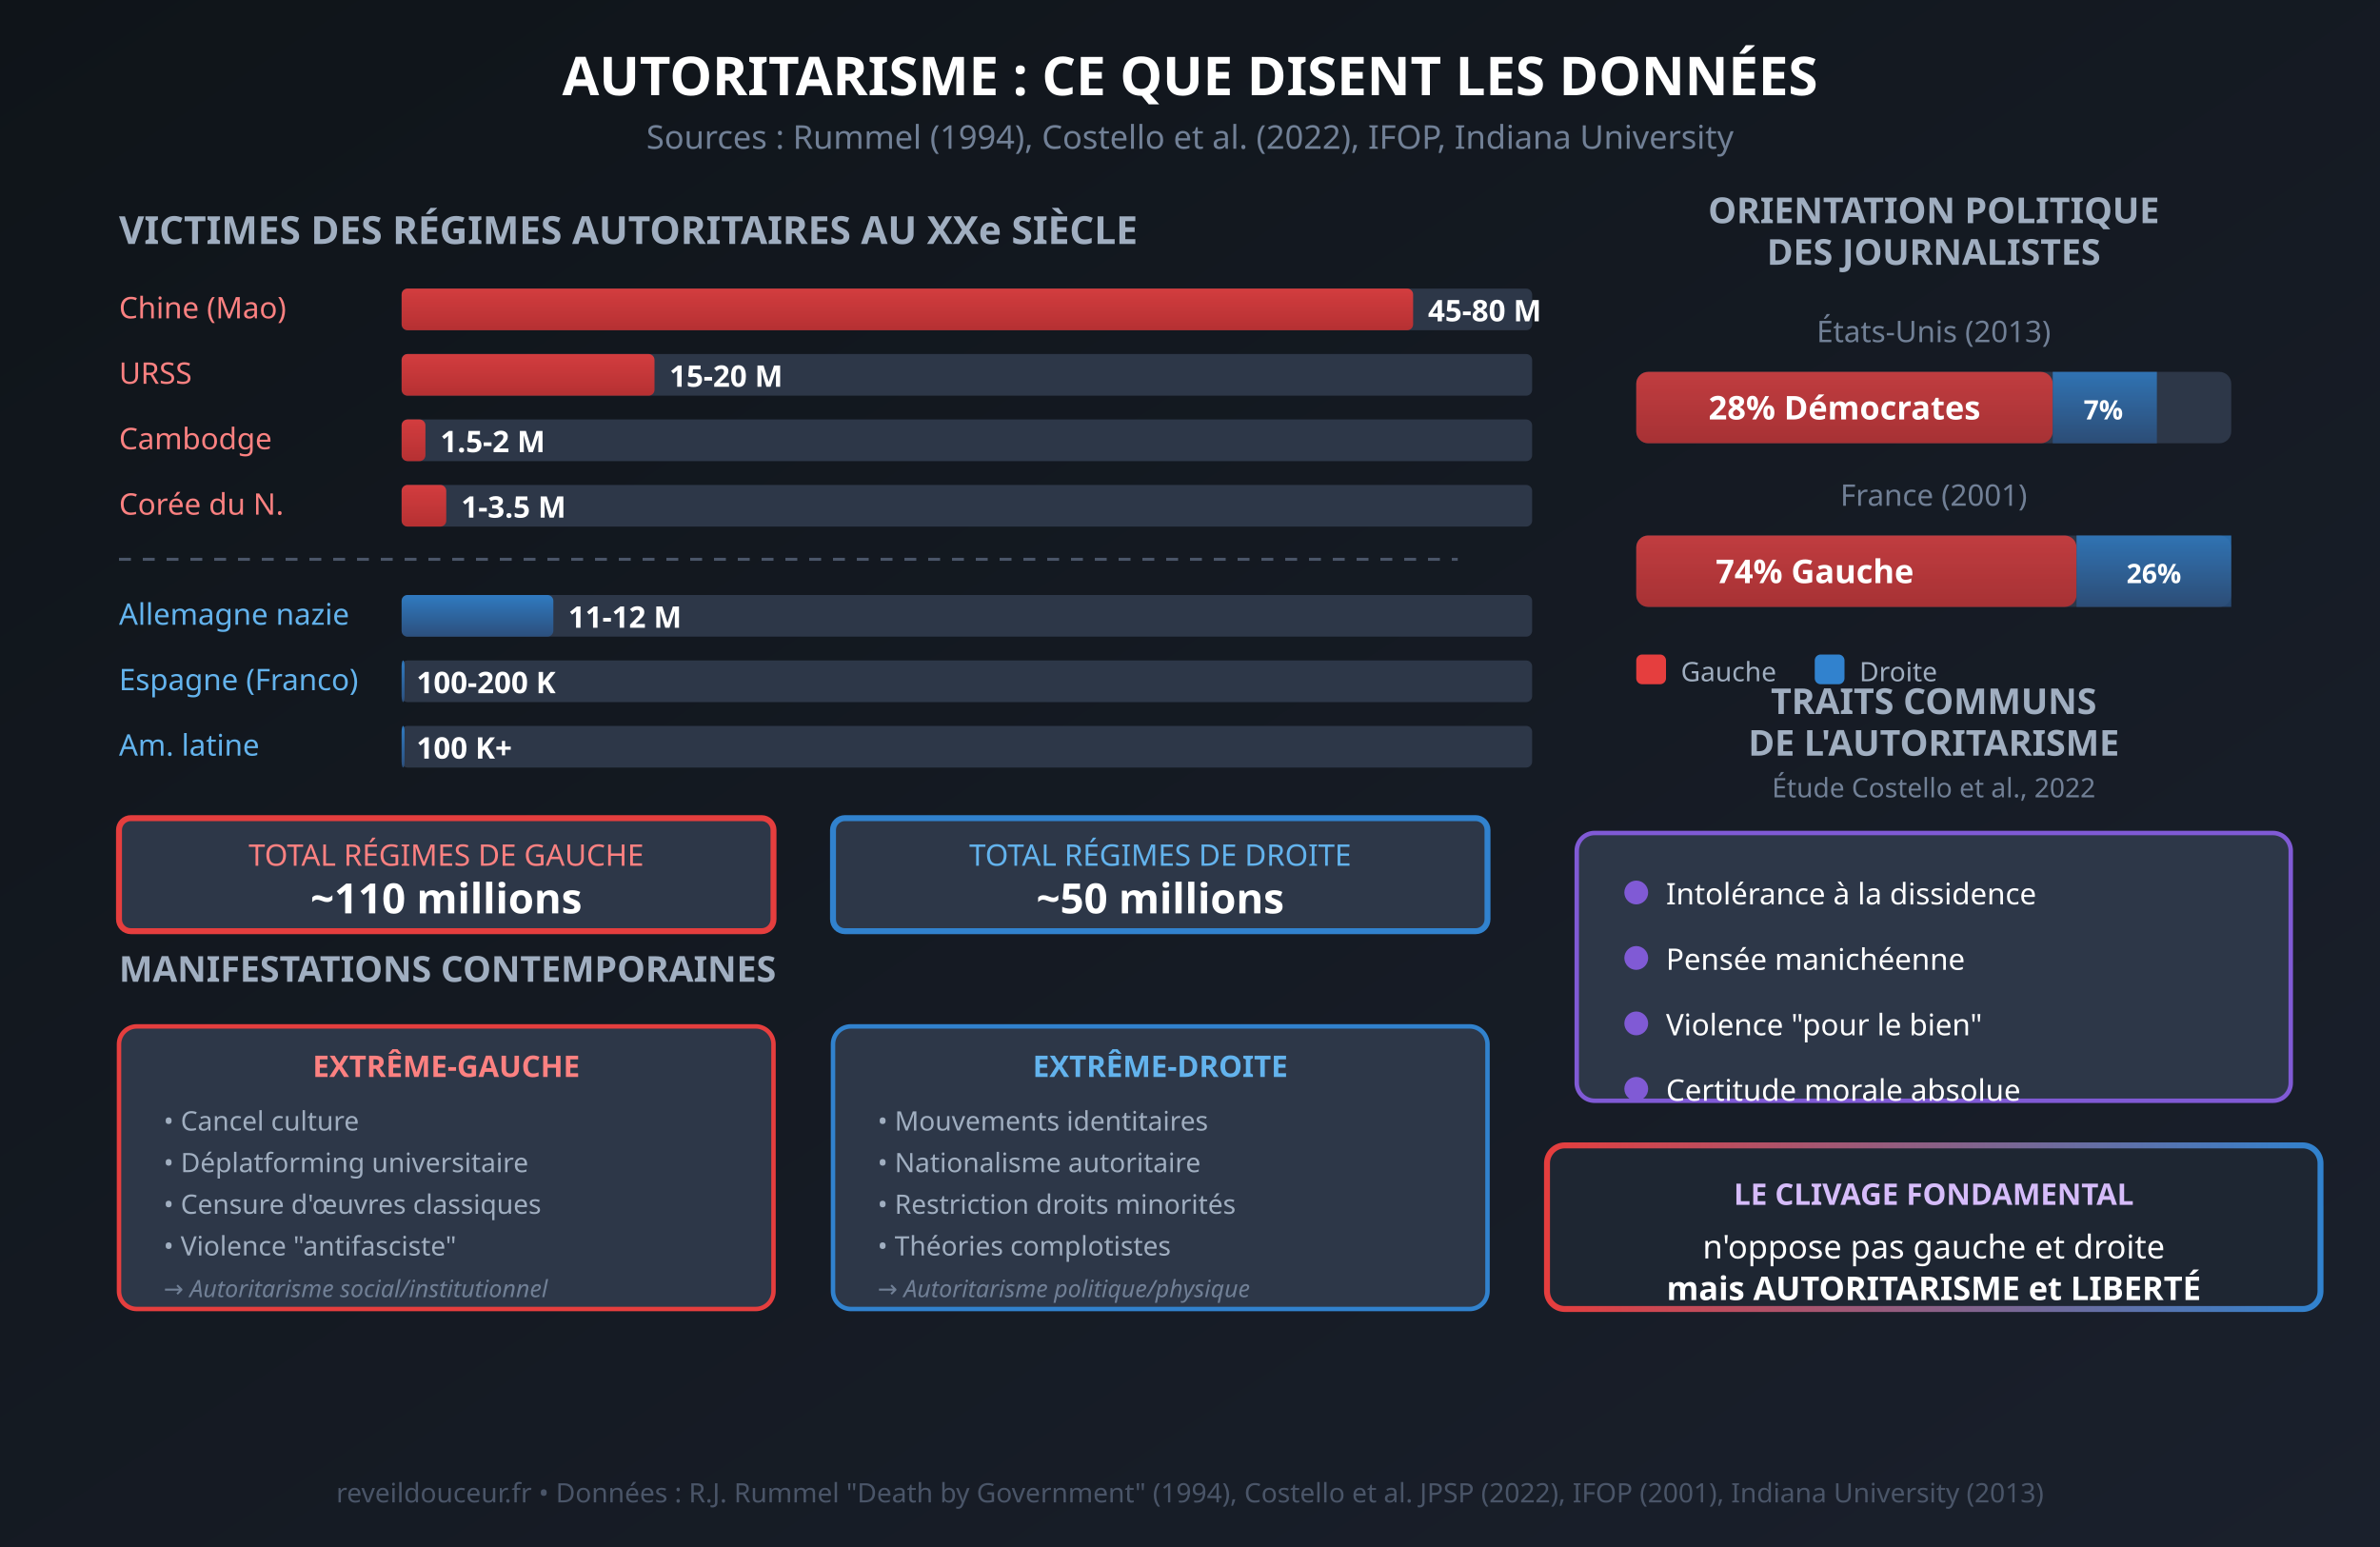
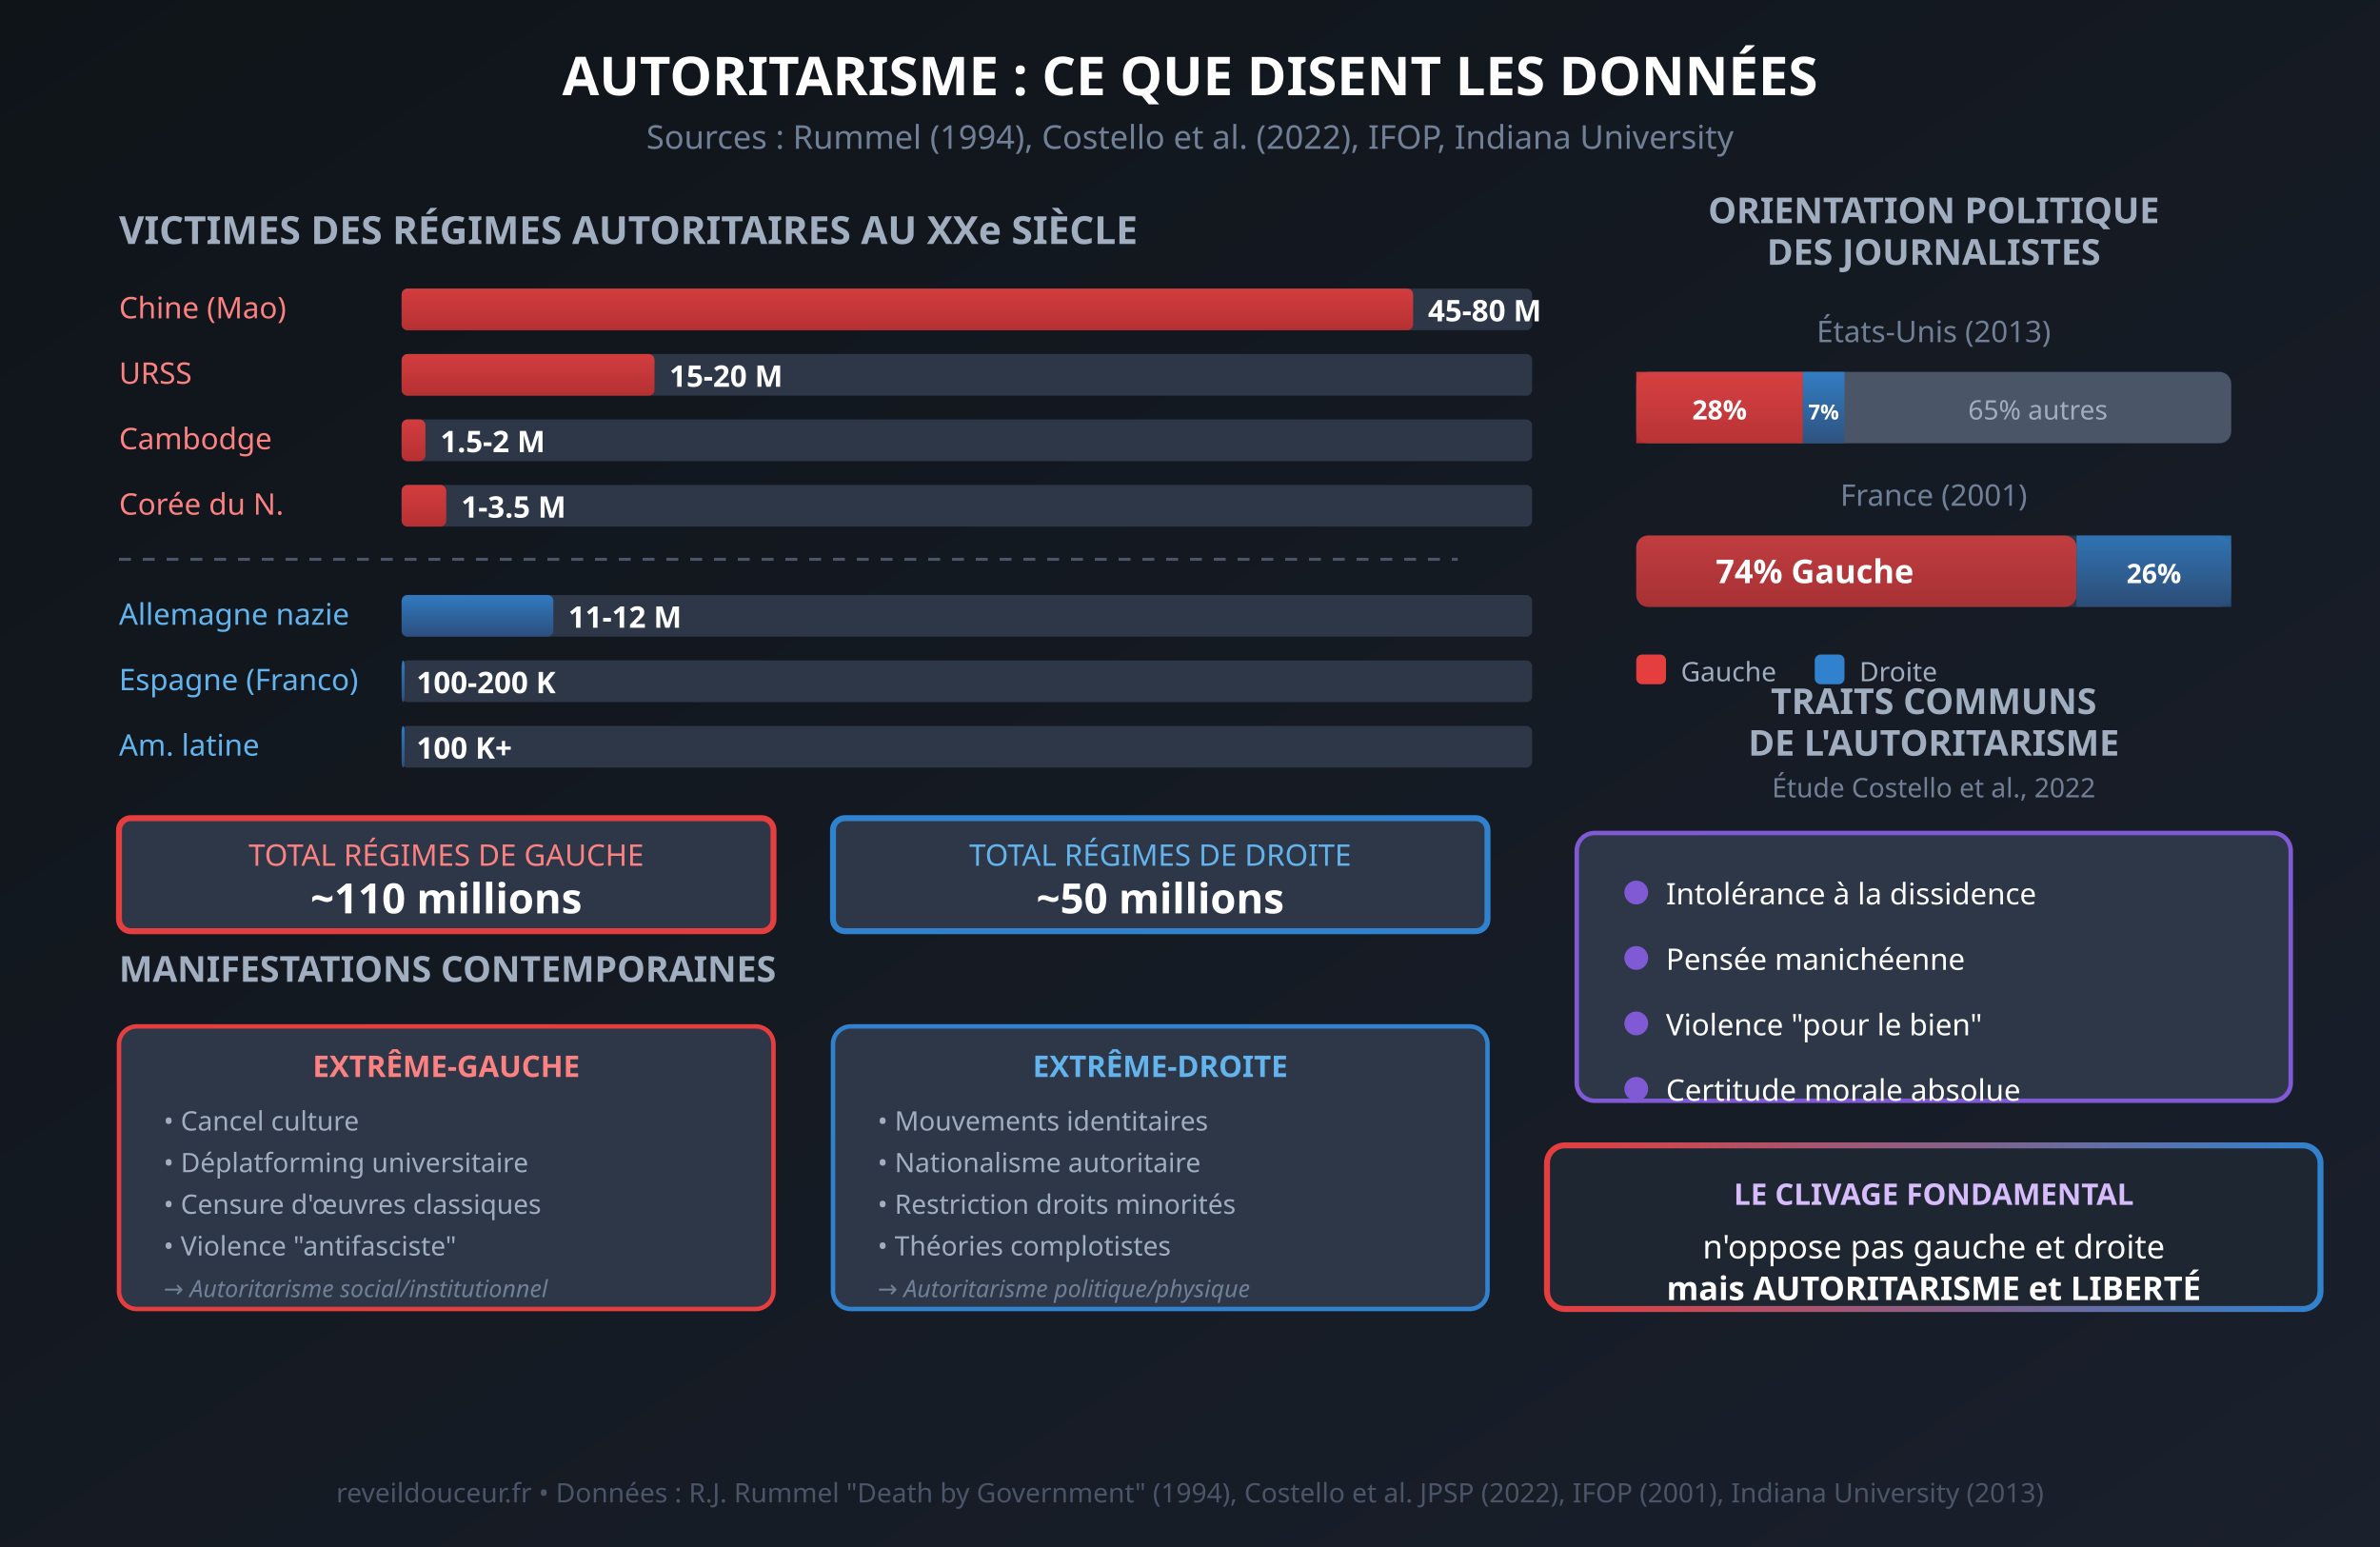
<svg xmlns="http://www.w3.org/2000/svg" viewBox="0 0 800 520">
  <defs>
    <linearGradient id="bgGrad" x1="0%" y1="0%" x2="100%" y2="100%">
      <stop offset="0%" style="stop-color:#0f1419" />
      <stop offset="100%" style="stop-color:#1a202c" />
    </linearGradient>
    <linearGradient id="redGrad" x1="0%" y1="0%" x2="0%" y2="100%">
      <stop offset="0%" style="stop-color:#e53e3e" />
      <stop offset="100%" style="stop-color:#c53030" />
    </linearGradient>
    <linearGradient id="blueGrad" x1="0%" y1="0%" x2="0%" y2="100%">
      <stop offset="0%" style="stop-color:#3182ce" />
      <stop offset="100%" style="stop-color:#2c5282" />
    </linearGradient>
    <linearGradient id="purpleGrad" x1="0%" y1="0%" x2="100%" y2="0%">
      <stop offset="0%" style="stop-color:#e53e3e" />
      <stop offset="100%" style="stop-color:#3182ce" />
    </linearGradient>
  </defs>
  <rect width="800" height="520" fill="url(#bgGrad)" />
  <text x="400" y="32" text-anchor="middle" fill="#ffffff" font-family="system-ui, sans-serif" font-size="18" font-weight="bold">
    AUTORITARISME : CE QUE DISENT LES DONNÉES
  </text>
  <text x="400" y="50" text-anchor="middle" fill="#718096" font-family="system-ui, sans-serif" font-size="11">
    Sources : Rummel (1994), Costello et al. (2022), IFOP, Indiana University
  </text>
  <text x="40" y="82" fill="#a0aec0" font-family="system-ui, sans-serif" font-size="13" font-weight="bold">
    VICTIMES DES RÉGIMES AUTORITAIRES AU XXe SIÈCLE
  </text>
  <g transform="translate(40, 95)">
    <text x="0" y="12" fill="#fc8181" font-family="system-ui, sans-serif" font-size="10">Chine (Mao)</text>
    <rect x="95" y="2" width="380" height="14" rx="2" fill="#2d3748" />
    <rect x="95" y="2" width="340" height="14" rx="2" fill="url(#redGrad)" opacity="0.9" />
    <text x="440" y="13" fill="#ffffff" font-family="system-ui, sans-serif" font-size="10" font-weight="bold">45-80 M</text>
    <text x="0" y="34" fill="#fc8181" font-family="system-ui, sans-serif" font-size="10">URSS</text>
    <rect x="95" y="24" width="380" height="14" rx="2" fill="#2d3748" />
    <rect x="95" y="24" width="85" height="14" rx="2" fill="url(#redGrad)" opacity="0.9" />
    <text x="185" y="35" fill="#ffffff" font-family="system-ui, sans-serif" font-size="10" font-weight="bold">15-20 M</text>
    <text x="0" y="56" fill="#fc8181" font-family="system-ui, sans-serif" font-size="10">Cambodge</text>
    <rect x="95" y="46" width="380" height="14" rx="2" fill="#2d3748" />
    <rect x="95" y="46" width="8" height="14" rx="2" fill="url(#redGrad)" opacity="0.9" />
    <text x="108" y="57" fill="#ffffff" font-family="system-ui, sans-serif" font-size="10" font-weight="bold">1.5-2 M</text>
    <text x="0" y="78" fill="#fc8181" font-family="system-ui, sans-serif" font-size="10">Corée du N.</text>
    <rect x="95" y="68" width="380" height="14" rx="2" fill="#2d3748" />
    <rect x="95" y="68" width="15" height="14" rx="2" fill="url(#redGrad)" opacity="0.9" />
    <text x="115" y="79" fill="#ffffff" font-family="system-ui, sans-serif" font-size="10" font-weight="bold">1-3.5 M</text>
  </g>
  <line x1="40" y1="188" x2="490" y2="188" stroke="#4a5568" stroke-width="1" stroke-dasharray="4" />
  <g transform="translate(40, 198)">
    <text x="0" y="12" fill="#63b3ed" font-family="system-ui, sans-serif" font-size="10">Allemagne nazie</text>
    <rect x="95" y="2" width="380" height="14" rx="2" fill="#2d3748" />
    <rect x="95" y="2" width="51" height="14" rx="2" fill="url(#blueGrad)" opacity="0.9" />
    <text x="151" y="13" fill="#ffffff" font-family="system-ui, sans-serif" font-size="10" font-weight="bold">11-12 M</text>
    <text x="0" y="34" fill="#63b3ed" font-family="system-ui, sans-serif" font-size="10">Espagne (Franco)</text>
    <rect x="95" y="24" width="380" height="14" rx="2" fill="#2d3748" />
    <rect x="95" y="24" width="1" height="14" rx="2" fill="url(#blueGrad)" opacity="0.9" />
    <text x="100" y="35" fill="#ffffff" font-family="system-ui, sans-serif" font-size="10" font-weight="bold">100-200 K</text>
    <text x="0" y="56" fill="#63b3ed" font-family="system-ui, sans-serif" font-size="10">Am. latine</text>
    <rect x="95" y="46" width="380" height="14" rx="2" fill="#2d3748" />
    <rect x="95" y="46" width="1" height="14" rx="2" fill="url(#blueGrad)" opacity="0.9" />
    <text x="100" y="57" fill="#ffffff" font-family="system-ui, sans-serif" font-size="10" font-weight="bold">100 K+</text>
  </g>
  <g transform="translate(40, 275)">
    <rect x="0" y="0" width="220" height="38" rx="4" fill="#2d3748" stroke="#e53e3e" stroke-width="2" />
    <text x="110" y="16" text-anchor="middle" fill="#fc8181" font-family="system-ui, sans-serif" font-size="10">TOTAL RÉGIMES DE GAUCHE</text>
    <text x="110" y="32" text-anchor="middle" fill="#ffffff" font-family="system-ui, sans-serif" font-size="14" font-weight="bold">~110 millions</text>
    <rect x="240" y="0" width="220" height="38" rx="4" fill="#2d3748" stroke="#3182ce" stroke-width="2" />
    <text x="350" y="16" text-anchor="middle" fill="#63b3ed" font-family="system-ui, sans-serif" font-size="10">TOTAL RÉGIMES DE DROITE</text>
    <text x="350" y="32" text-anchor="middle" fill="#ffffff" font-family="system-ui, sans-serif" font-size="14" font-weight="bold">~50 millions</text>
  </g>
  <g transform="translate(520, 75)">
    <text x="130" y="0" text-anchor="middle" fill="#a0aec0" font-family="system-ui, sans-serif" font-size="12" font-weight="bold">
      ORIENTATION POLITIQUE
    </text>
    <text x="130" y="14" text-anchor="middle" fill="#a0aec0" font-family="system-ui, sans-serif" font-size="12" font-weight="bold">
      DES JOURNALISTES
    </text>
    <text x="130" y="40" text-anchor="middle" fill="#718096" font-family="system-ui, sans-serif" font-size="10">États-Unis (2013)</text>
-     <rect x="30" y="50" width="200" height="24" rx="4" fill="#2d3748" />
-     <rect x="30" y="50" width="140" height="24" rx="4" fill="url(#redGrad)" opacity="0.8" />
-     <text x="100" y="66" text-anchor="middle" fill="#ffffff" font-family="system-ui, sans-serif" font-size="11" font-weight="bold">28% Démocrates</text>
-     <rect x="170" y="50" width="35" height="24" rx="0 4 4 0" fill="url(#blueGrad)" opacity="0.8" />
-     <text x="187" y="66" text-anchor="middle" fill="#ffffff" font-family="system-ui, sans-serif" font-size="9" font-weight="bold">7%</text>
+     <rect x="30" y="50" width="200" height="24" rx="4" fill="#4a5568" />
+     <rect x="30" y="50" width="56" height="24" rx="4 0 0 4" fill="url(#redGrad)" opacity="0.9" />
+     <rect x="86" y="50" width="14" height="24" fill="url(#blueGrad)" opacity="0.9" />
+     <text x="58" y="66" text-anchor="middle" fill="#ffffff" font-family="system-ui, sans-serif" font-size="9" font-weight="bold">28%</text>
+     <text x="93" y="66" text-anchor="middle" fill="#ffffff" font-family="system-ui, sans-serif" font-size="7" font-weight="bold">7%</text>
+     <text x="165" y="66" text-anchor="middle" fill="#a0aec0" font-family="system-ui, sans-serif" font-size="9">65% autres</text>
    <text x="130" y="95" text-anchor="middle" fill="#718096" font-family="system-ui, sans-serif" font-size="10">France (2001)</text>
    <rect x="30" y="105" width="200" height="24" rx="4" fill="#2d3748" />
    <rect x="30" y="105" width="148" height="24" rx="4" fill="url(#redGrad)" opacity="0.8" />
    <text x="90" y="121" text-anchor="middle" fill="#ffffff" font-family="system-ui, sans-serif" font-size="11" font-weight="bold">74% Gauche</text>
    <rect x="178" y="105" width="52" height="24" rx="0 4 4 0" fill="url(#blueGrad)" opacity="0.8" />
    <text x="204" y="121" text-anchor="middle" fill="#ffffff" font-family="system-ui, sans-serif" font-size="9" font-weight="bold">26%</text>
    <g transform="translate(30, 145)">
      <rect x="0" y="0" width="10" height="10" rx="2" fill="#e53e3e" />
      <text x="15" y="9" fill="#a0aec0" font-family="system-ui, sans-serif" font-size="9">Gauche</text>
      <rect x="60" y="0" width="10" height="10" rx="2" fill="#3182ce" />
      <text x="75" y="9" fill="#a0aec0" font-family="system-ui, sans-serif" font-size="9">Droite</text>
    </g>
  </g>
  <g transform="translate(520, 240)">
    <text x="130" y="0" text-anchor="middle" fill="#a0aec0" font-family="system-ui, sans-serif" font-size="12" font-weight="bold">
      TRAITS COMMUNS
    </text>
    <text x="130" y="14" text-anchor="middle" fill="#a0aec0" font-family="system-ui, sans-serif" font-size="12" font-weight="bold">
      DE L'AUTORITARISME
    </text>
    <text x="130" y="28" text-anchor="middle" fill="#718096" font-family="system-ui, sans-serif" font-size="9">
      Étude Costello et al., 2022
    </text>
    <rect x="10" y="40" width="240" height="90" rx="6" fill="#2d3748" stroke="#805ad5" stroke-width="1.5" />
    <circle cx="30" cy="60" r="4" fill="#805ad5" />
    <text x="40" y="64" fill="#ffffff" font-family="system-ui, sans-serif" font-size="10">Intolérance à la dissidence</text>
    <circle cx="30" cy="82" r="4" fill="#805ad5" />
    <text x="40" y="86" fill="#ffffff" font-family="system-ui, sans-serif" font-size="10">Pensée manichéenne</text>
    <circle cx="30" cy="104" r="4" fill="#805ad5" />
    <text x="40" y="108" fill="#ffffff" font-family="system-ui, sans-serif" font-size="10">Violence "pour le bien"</text>
    <circle cx="30" cy="126" r="4" fill="#805ad5" />
    <text x="40" y="130" fill="#ffffff" font-family="system-ui, sans-serif" font-size="10">Certitude morale absolue</text>
  </g>
  <g transform="translate(40, 330)">
    <text x="0" y="0" fill="#a0aec0" font-family="system-ui, sans-serif" font-size="12" font-weight="bold">
      MANIFESTATIONS CONTEMPORAINES
    </text>
    <rect x="0" y="15" width="220" height="95" rx="6" fill="#2d3748" stroke="#e53e3e" stroke-width="1.5" />
    <text x="110" y="32" text-anchor="middle" fill="#fc8181" font-family="system-ui, sans-serif" font-size="10" font-weight="bold">EXTRÊME-GAUCHE</text>
    <text x="15" y="50" fill="#a0aec0" font-family="system-ui, sans-serif" font-size="9">• Cancel culture</text>
    <text x="15" y="64" fill="#a0aec0" font-family="system-ui, sans-serif" font-size="9">• Déplatforming universitaire</text>
    <text x="15" y="78" fill="#a0aec0" font-family="system-ui, sans-serif" font-size="9">• Censure d'œuvres classiques</text>
    <text x="15" y="92" fill="#a0aec0" font-family="system-ui, sans-serif" font-size="9">• Violence "antifasciste"</text>
    <text x="15" y="106" fill="#718096" font-family="system-ui, sans-serif" font-size="8" font-style="italic">→ Autoritarisme social/institutionnel</text>
    <rect x="240" y="15" width="220" height="95" rx="6" fill="#2d3748" stroke="#3182ce" stroke-width="1.5" />
    <text x="350" y="32" text-anchor="middle" fill="#63b3ed" font-family="system-ui, sans-serif" font-size="10" font-weight="bold">EXTRÊME-DROITE</text>
    <text x="255" y="50" fill="#a0aec0" font-family="system-ui, sans-serif" font-size="9">• Mouvements identitaires</text>
    <text x="255" y="64" fill="#a0aec0" font-family="system-ui, sans-serif" font-size="9">• Nationalisme autoritaire</text>
    <text x="255" y="78" fill="#a0aec0" font-family="system-ui, sans-serif" font-size="9">• Restriction droits minorités</text>
    <text x="255" y="92" fill="#a0aec0" font-family="system-ui, sans-serif" font-size="9">• Théories complotistes</text>
    <text x="255" y="106" fill="#718096" font-family="system-ui, sans-serif" font-size="8" font-style="italic">→ Autoritarisme politique/physique</text>
  </g>
  <g transform="translate(520, 385)">
    <rect x="0" y="0" width="260" height="55" rx="6" fill="#1e2632" stroke="url(#purpleGrad)" stroke-width="2" />
    <text x="130" y="20" text-anchor="middle" fill="#d6bcfa" font-family="system-ui, sans-serif" font-size="10" font-weight="bold">
      LE CLIVAGE FONDAMENTAL
    </text>
    <text x="130" y="38" text-anchor="middle" fill="#ffffff" font-family="system-ui, sans-serif" font-size="11">
      n'oppose pas gauche et droite
    </text>
    <text x="130" y="52" text-anchor="middle" fill="#ffffff" font-family="system-ui, sans-serif" font-size="11" font-weight="bold">
      mais AUTORITARISME et LIBERTÉ
    </text>
  </g>
  <text x="400" y="505" text-anchor="middle" fill="#4a5568" font-family="system-ui, sans-serif" font-size="9">
    reveildouceur.fr • Données : R.J. Rummel "Death by Government" (1994), Costello et al. JPSP (2022), IFOP (2001), Indiana University (2013)
  </text>
</svg>
